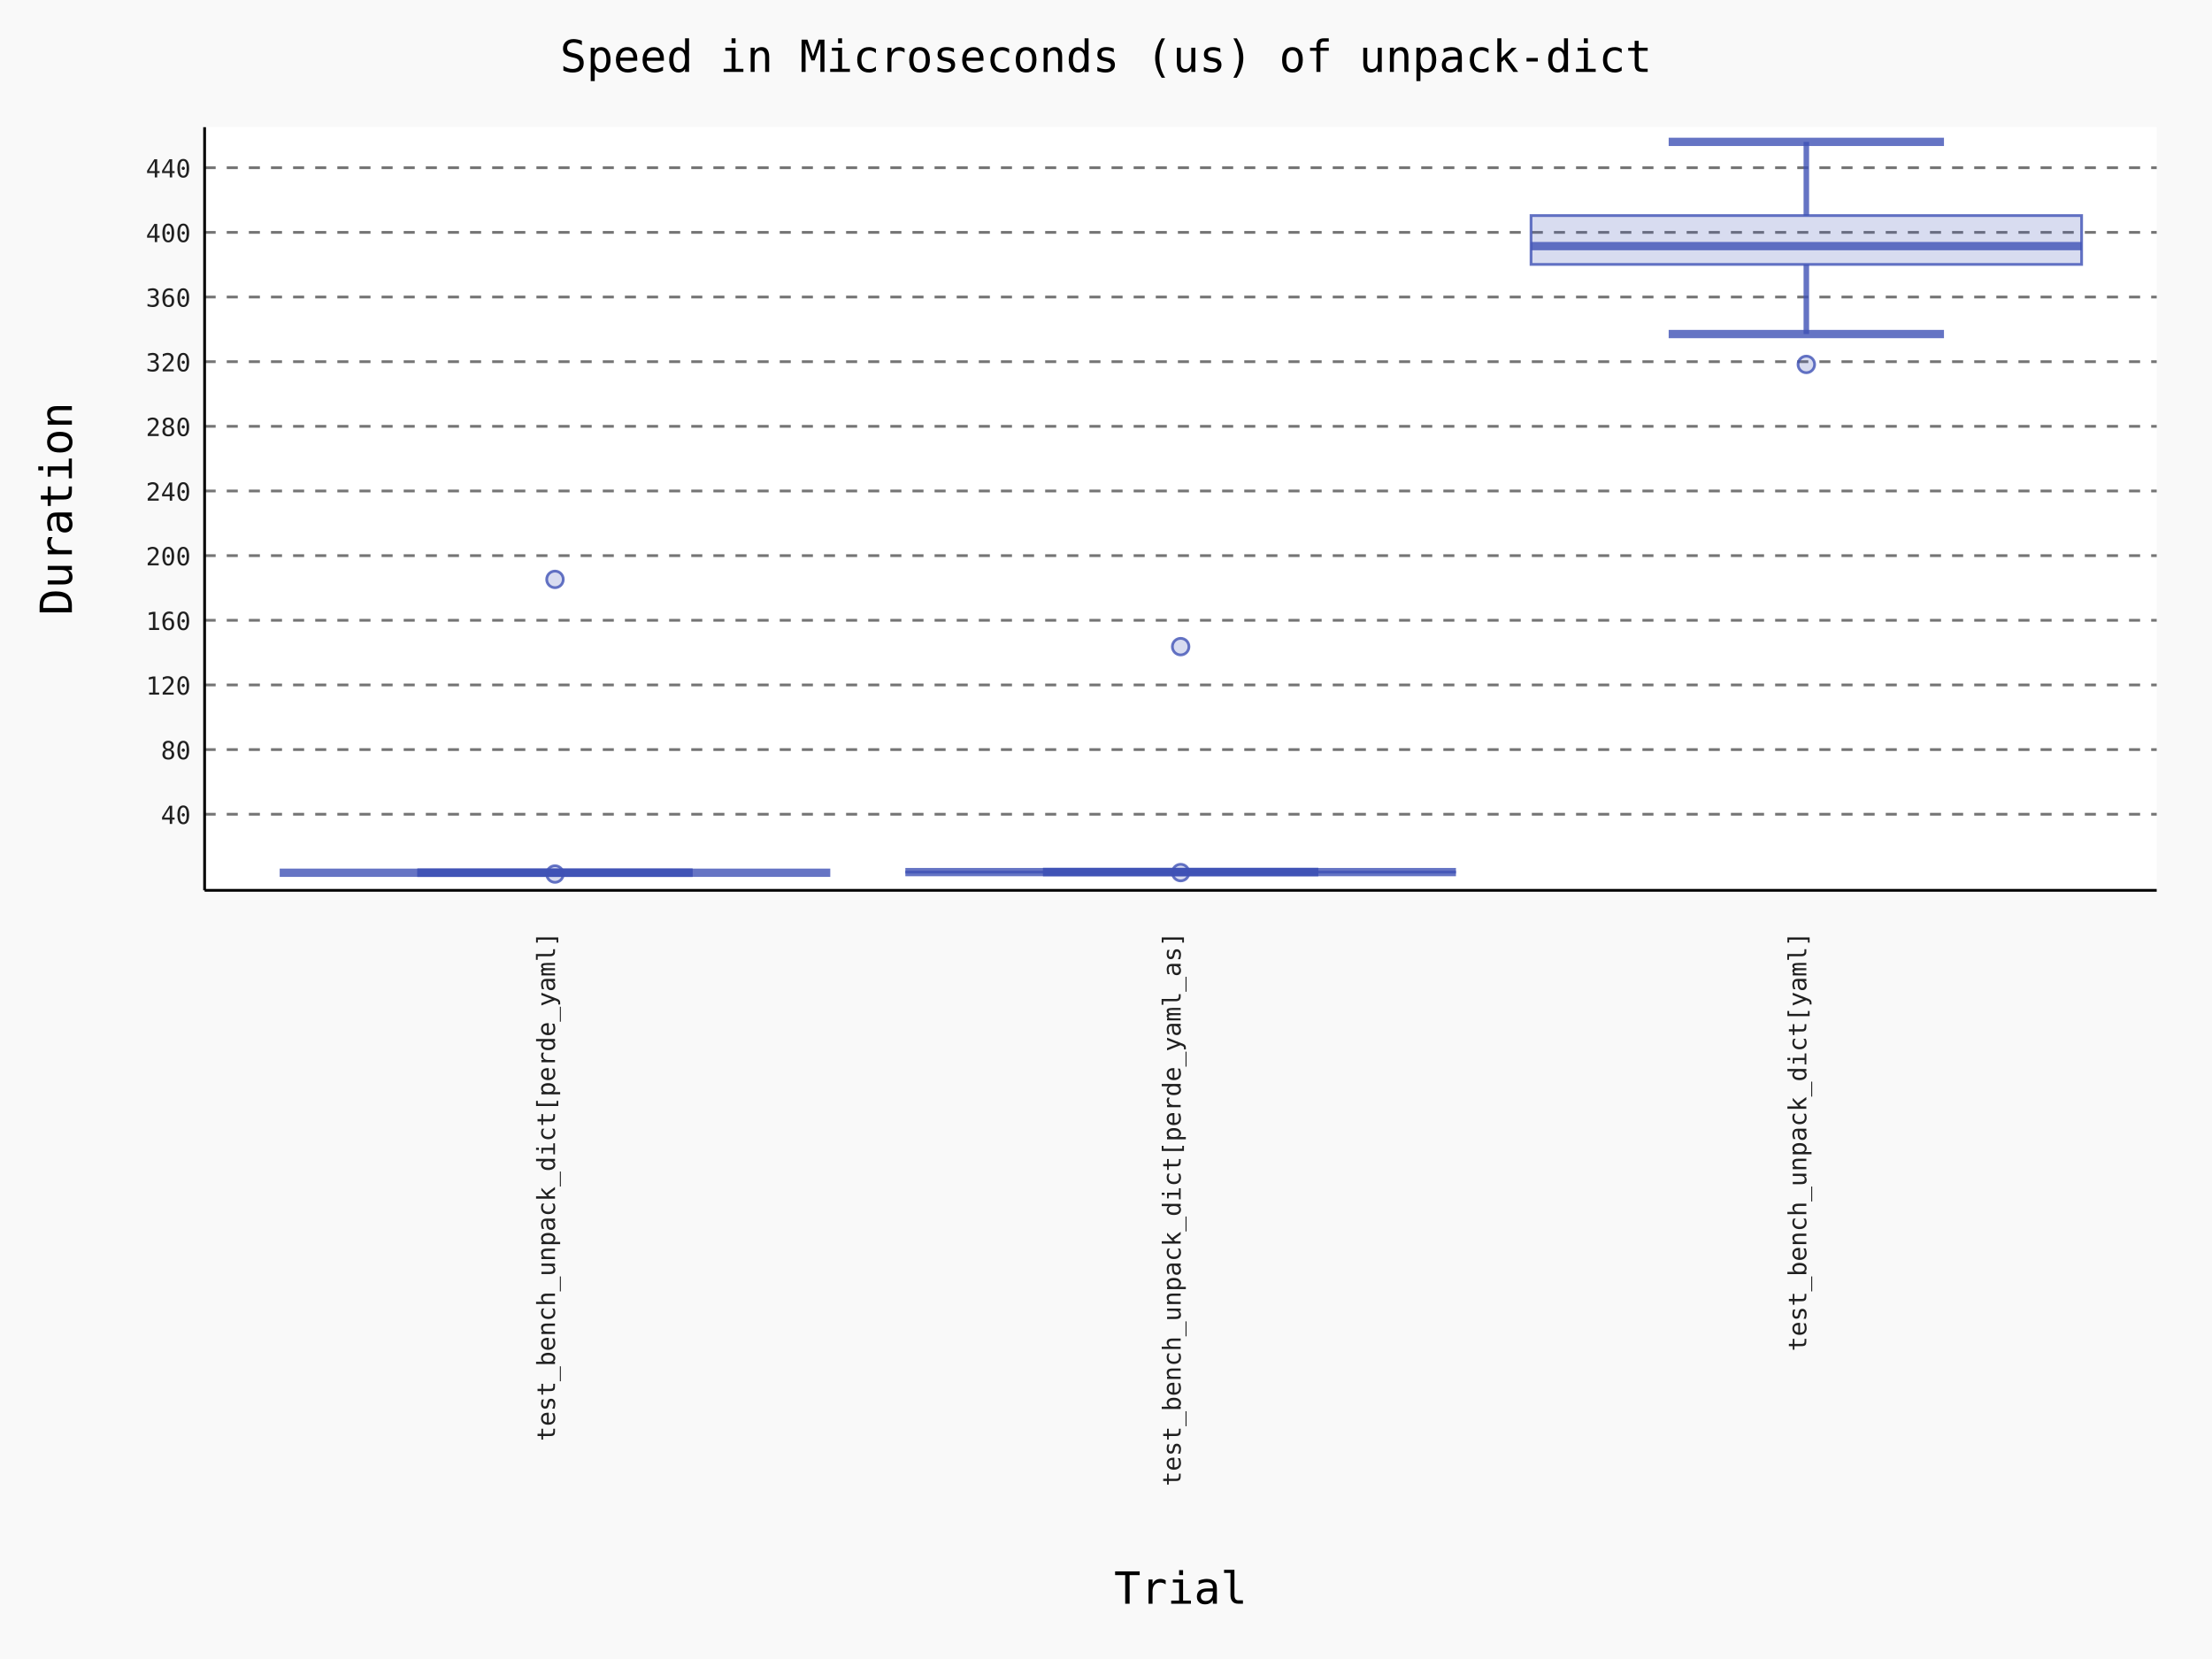
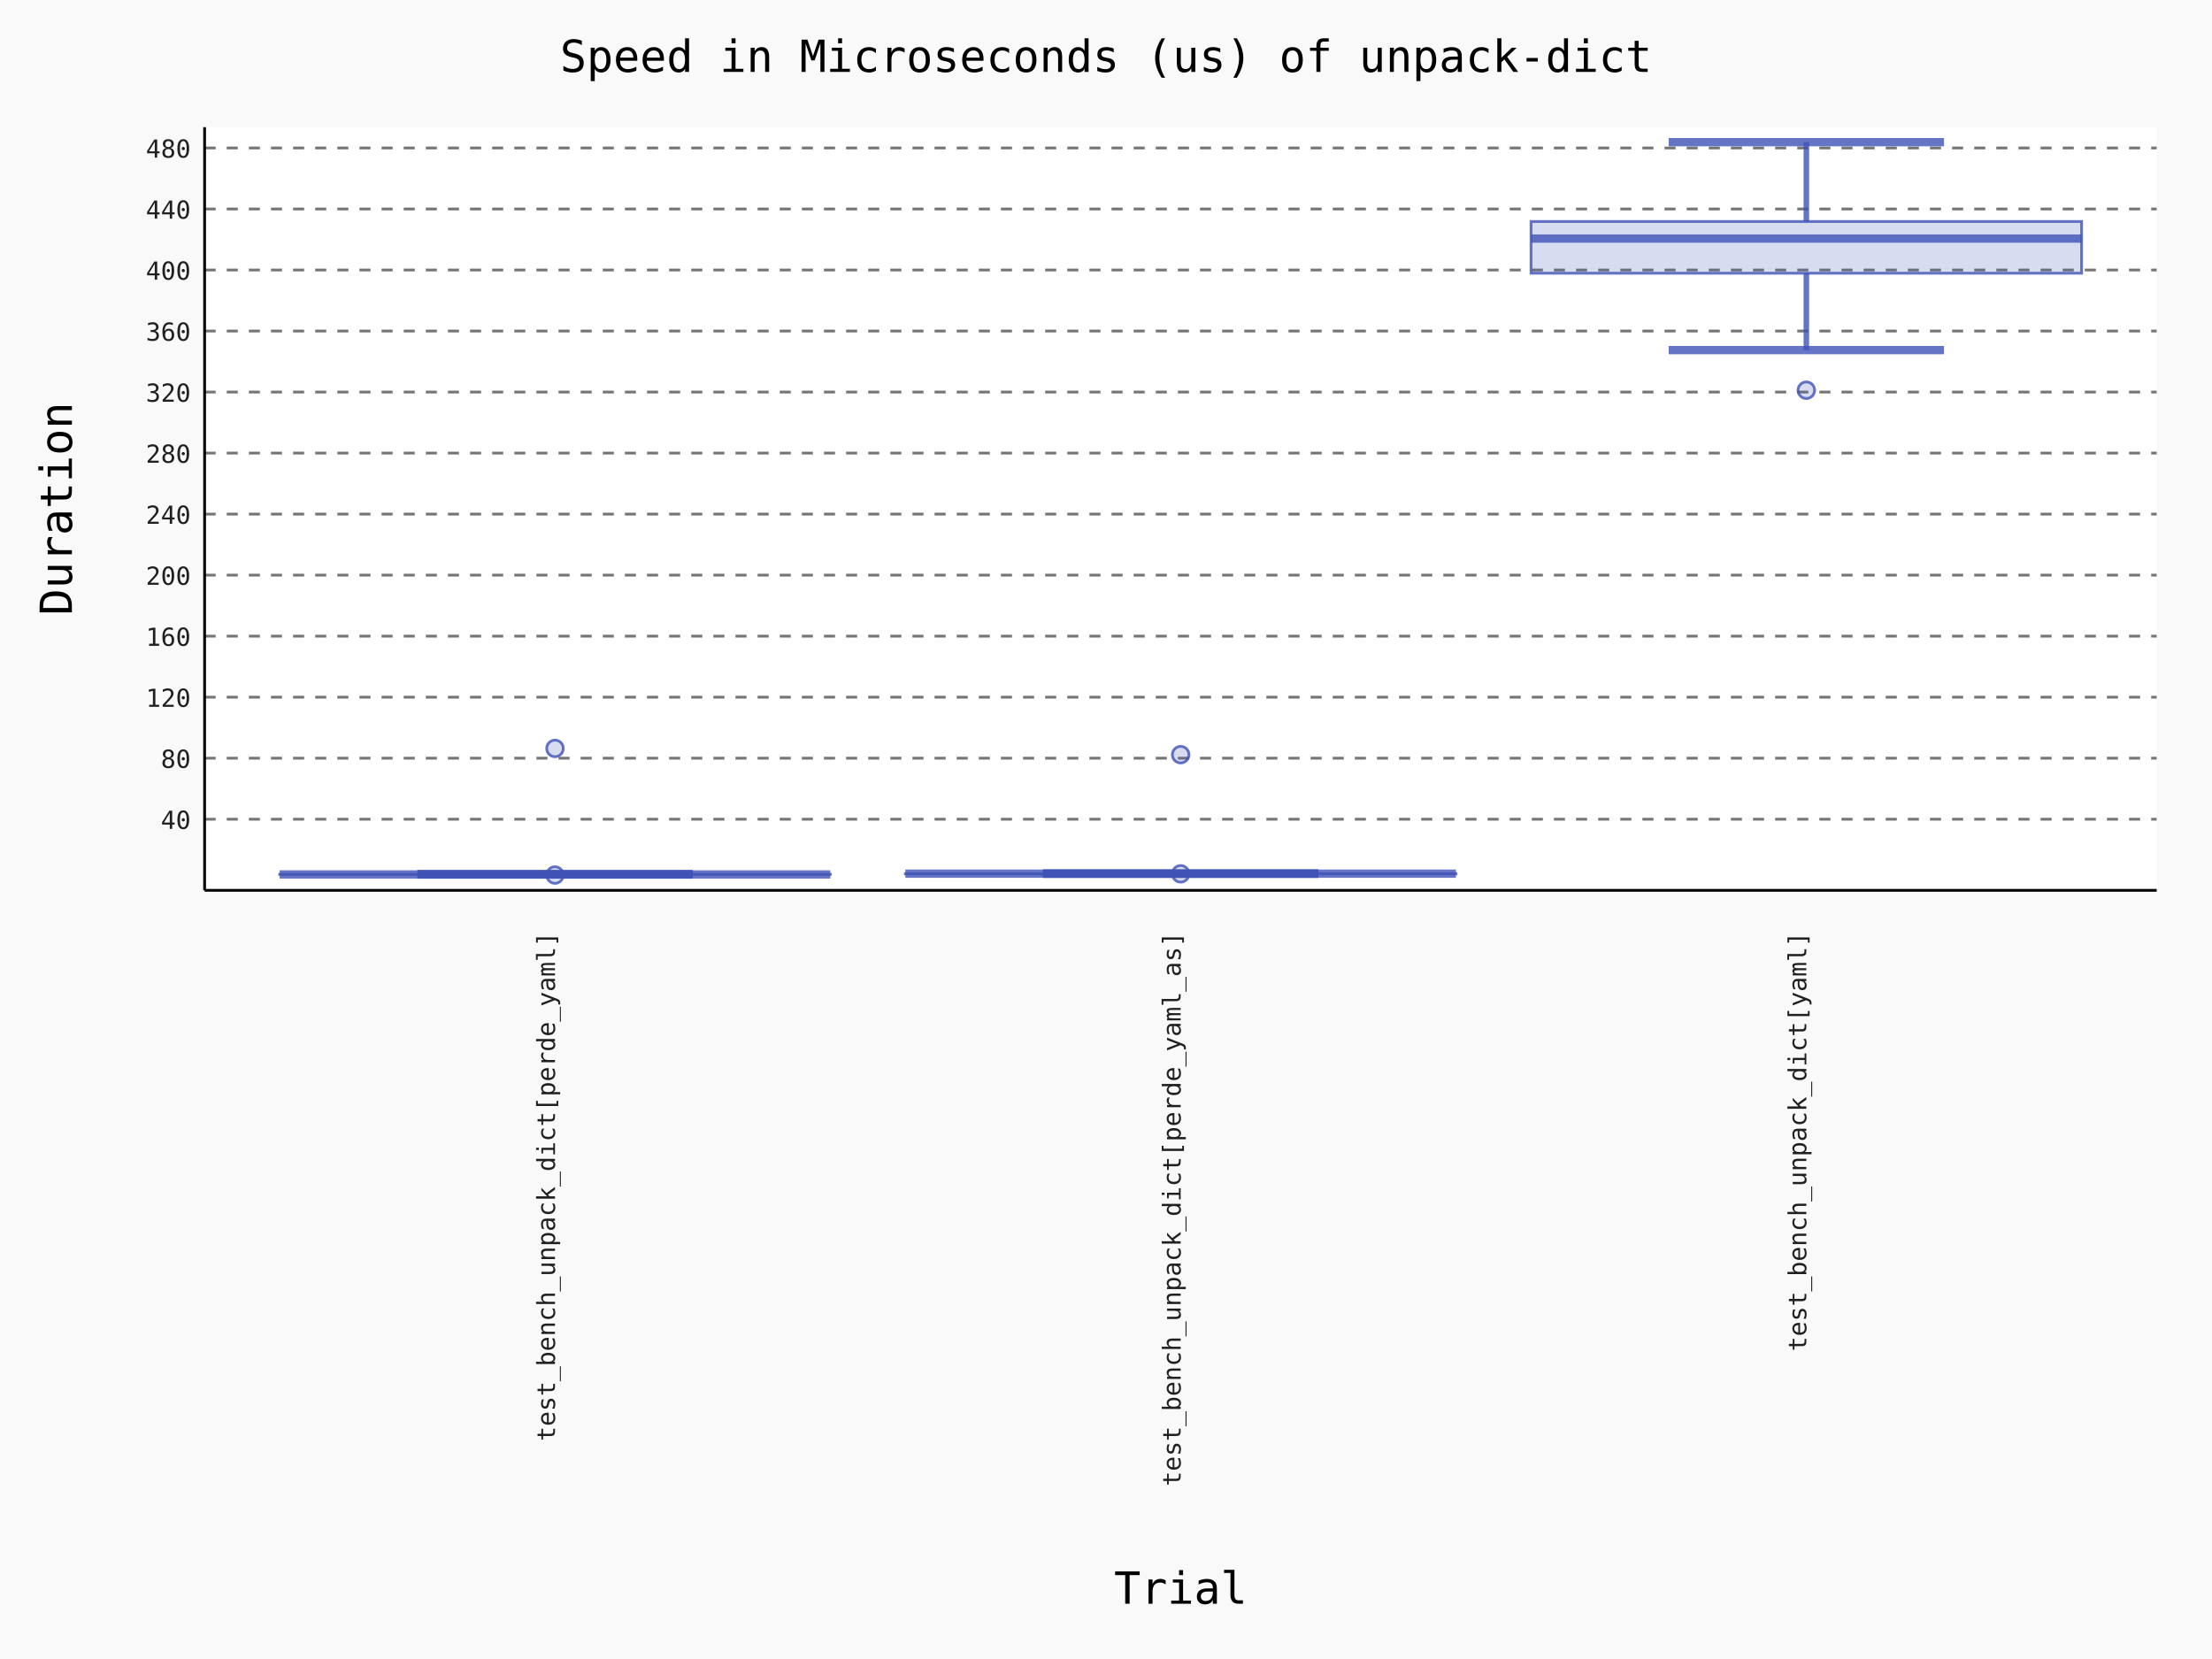
- <svg xmlns="http://www.w3.org/2000/svg" id="chart-73c61db9-a515-4878-814c-58f81a11a6ec" class="pygal-chart" viewBox="0 0 800 600">
+ <svg xmlns="http://www.w3.org/2000/svg" class="pygal-chart" id="chart-a1172b33-5f74-4e6b-918a-59e651488a20" viewBox="0 0 800 600">
  <defs>
-     <style type="text/css">#chart-73c61db9-a515-4878-814c-58f81a11a6ec{-webkit-user-select:none;-webkit-font-smoothing:antialiased;font-family:Consolas,"Deja Vu Sans Mono","Bitstream Vera Sans Mono","Courier New",monospace}#chart-73c61db9-a515-4878-814c-58f81a11a6ec .title{font-family:Consolas,"Deja Vu Sans Mono","Bitstream Vera Sans Mono","Courier New",monospace;font-size:16px}#chart-73c61db9-a515-4878-814c-58f81a11a6ec .legends .legend text{font-family:Consolas,"Deja Vu Sans Mono","Bitstream Vera Sans Mono","Courier New",monospace;font-size:14px}#chart-73c61db9-a515-4878-814c-58f81a11a6ec .axis text{font-family:Consolas,"Deja Vu Sans Mono","Bitstream Vera Sans Mono","Courier New",monospace;font-size:10px}#chart-73c61db9-a515-4878-814c-58f81a11a6ec .axis text.major{font-family:Consolas,"Deja Vu Sans Mono","Bitstream Vera Sans Mono","Courier New",monospace;font-size:10px}#chart-73c61db9-a515-4878-814c-58f81a11a6ec .text-overlay text.value{font-family:Consolas,"Deja Vu Sans Mono","Bitstream Vera Sans Mono","Courier New",monospace;font-size:16px}#chart-73c61db9-a515-4878-814c-58f81a11a6ec .text-overlay text.label{font-family:Consolas,"Deja Vu Sans Mono","Bitstream Vera Sans Mono","Courier New",monospace;font-size:10px}#chart-73c61db9-a515-4878-814c-58f81a11a6ec .tooltip{font-family:Consolas,"Deja Vu Sans Mono","Bitstream Vera Sans Mono","Courier New",monospace;font-size:14px}#chart-73c61db9-a515-4878-814c-58f81a11a6ec text.no_data{font-family:Consolas,"Deja Vu Sans Mono","Bitstream Vera Sans Mono","Courier New",monospace;font-size:64px}
- #chart-73c61db9-a515-4878-814c-58f81a11a6ec{background-color:rgba(249,249,249,1)}#chart-73c61db9-a515-4878-814c-58f81a11a6ec path,#chart-73c61db9-a515-4878-814c-58f81a11a6ec line,#chart-73c61db9-a515-4878-814c-58f81a11a6ec rect,#chart-73c61db9-a515-4878-814c-58f81a11a6ec circle{-webkit-transition:150ms;-moz-transition:150ms;transition:150ms}#chart-73c61db9-a515-4878-814c-58f81a11a6ec .graph &gt; .background{fill:rgba(249,249,249,1)}#chart-73c61db9-a515-4878-814c-58f81a11a6ec .plot &gt; .background{fill:rgba(255,255,255,1)}#chart-73c61db9-a515-4878-814c-58f81a11a6ec .graph{fill:rgba(0,0,0,.87)}#chart-73c61db9-a515-4878-814c-58f81a11a6ec text.no_data{fill:rgba(0,0,0,1)}#chart-73c61db9-a515-4878-814c-58f81a11a6ec .title{fill:rgba(0,0,0,1)}#chart-73c61db9-a515-4878-814c-58f81a11a6ec .legends .legend text{fill:rgba(0,0,0,.87)}#chart-73c61db9-a515-4878-814c-58f81a11a6ec .legends .legend:hover text{fill:rgba(0,0,0,1)}#chart-73c61db9-a515-4878-814c-58f81a11a6ec .axis .line{stroke:rgba(0,0,0,1)}#chart-73c61db9-a515-4878-814c-58f81a11a6ec .axis .guide.line{stroke:rgba(0,0,0,.54)}#chart-73c61db9-a515-4878-814c-58f81a11a6ec .axis .major.line{stroke:rgba(0,0,0,.87)}#chart-73c61db9-a515-4878-814c-58f81a11a6ec .axis text.major{fill:rgba(0,0,0,1)}#chart-73c61db9-a515-4878-814c-58f81a11a6ec .axis.y .guides:hover .guide.line,#chart-73c61db9-a515-4878-814c-58f81a11a6ec .line-graph .axis.x .guides:hover .guide.line,#chart-73c61db9-a515-4878-814c-58f81a11a6ec .stackedline-graph .axis.x .guides:hover .guide.line,#chart-73c61db9-a515-4878-814c-58f81a11a6ec .xy-graph .axis.x .guides:hover .guide.line{stroke:rgba(0,0,0,1)}#chart-73c61db9-a515-4878-814c-58f81a11a6ec .axis .guides:hover text{fill:rgba(0,0,0,1)}#chart-73c61db9-a515-4878-814c-58f81a11a6ec .reactive{fill-opacity:.7;stroke-opacity:.8}#chart-73c61db9-a515-4878-814c-58f81a11a6ec .ci{stroke:rgba(0,0,0,.87)}#chart-73c61db9-a515-4878-814c-58f81a11a6ec .reactive.active,#chart-73c61db9-a515-4878-814c-58f81a11a6ec .active .reactive{fill-opacity:.8;stroke-opacity:.9;stroke-width:4}#chart-73c61db9-a515-4878-814c-58f81a11a6ec .ci .reactive.active{stroke-width:1.5}#chart-73c61db9-a515-4878-814c-58f81a11a6ec .series text{fill:rgba(0,0,0,1)}#chart-73c61db9-a515-4878-814c-58f81a11a6ec .tooltip rect{fill:rgba(255,255,255,1);stroke:rgba(0,0,0,1);-webkit-transition:opacity 150ms;-moz-transition:opacity 150ms;transition:opacity 150ms}#chart-73c61db9-a515-4878-814c-58f81a11a6ec .tooltip .label{fill:rgba(0,0,0,.87)}#chart-73c61db9-a515-4878-814c-58f81a11a6ec .tooltip .label{fill:rgba(0,0,0,.87)}#chart-73c61db9-a515-4878-814c-58f81a11a6ec .tooltip .legend{font-size:.8em;fill:rgba(0,0,0,.54)}#chart-73c61db9-a515-4878-814c-58f81a11a6ec .tooltip .x_label{font-size:.6em;fill:rgba(0,0,0,1)}#chart-73c61db9-a515-4878-814c-58f81a11a6ec .tooltip .xlink{font-size:.5em;text-decoration:underline}#chart-73c61db9-a515-4878-814c-58f81a11a6ec .tooltip .value{font-size:1.5em}#chart-73c61db9-a515-4878-814c-58f81a11a6ec .bound{font-size:.5em}#chart-73c61db9-a515-4878-814c-58f81a11a6ec .max-value{font-size:.75em;fill:rgba(0,0,0,.54)}#chart-73c61db9-a515-4878-814c-58f81a11a6ec .map-element{fill:rgba(255,255,255,1);stroke:rgba(0,0,0,.54) !important}#chart-73c61db9-a515-4878-814c-58f81a11a6ec .map-element .reactive{fill-opacity:inherit;stroke-opacity:inherit}#chart-73c61db9-a515-4878-814c-58f81a11a6ec .color-0,#chart-73c61db9-a515-4878-814c-58f81a11a6ec .color-0 a:visited{stroke:#3F51B5;fill:#3F51B5}#chart-73c61db9-a515-4878-814c-58f81a11a6ec .color-1,#chart-73c61db9-a515-4878-814c-58f81a11a6ec .color-1 a:visited{stroke:#3F51B5;fill:#3F51B5}#chart-73c61db9-a515-4878-814c-58f81a11a6ec .color-2,#chart-73c61db9-a515-4878-814c-58f81a11a6ec .color-2 a:visited{stroke:#3F51B5;fill:#3F51B5}#chart-73c61db9-a515-4878-814c-58f81a11a6ec .text-overlay .color-0 text{fill:black}#chart-73c61db9-a515-4878-814c-58f81a11a6ec .text-overlay .color-1 text{fill:black}#chart-73c61db9-a515-4878-814c-58f81a11a6ec .text-overlay .color-2 text{fill:black}
- #chart-73c61db9-a515-4878-814c-58f81a11a6ec text.no_data{text-anchor:middle}#chart-73c61db9-a515-4878-814c-58f81a11a6ec .guide.line{fill:none}#chart-73c61db9-a515-4878-814c-58f81a11a6ec .centered{text-anchor:middle}#chart-73c61db9-a515-4878-814c-58f81a11a6ec .title{text-anchor:middle}#chart-73c61db9-a515-4878-814c-58f81a11a6ec .legends .legend text{fill-opacity:1}#chart-73c61db9-a515-4878-814c-58f81a11a6ec .axis.x text{text-anchor:middle}#chart-73c61db9-a515-4878-814c-58f81a11a6ec .axis.x:not(.web) text[transform]{text-anchor:start}#chart-73c61db9-a515-4878-814c-58f81a11a6ec .axis.x:not(.web) text[transform].backwards{text-anchor:end}#chart-73c61db9-a515-4878-814c-58f81a11a6ec .axis.y text{text-anchor:end}#chart-73c61db9-a515-4878-814c-58f81a11a6ec .axis.y text[transform].backwards{text-anchor:start}#chart-73c61db9-a515-4878-814c-58f81a11a6ec .axis.y2 text{text-anchor:start}#chart-73c61db9-a515-4878-814c-58f81a11a6ec .axis.y2 text[transform].backwards{text-anchor:end}#chart-73c61db9-a515-4878-814c-58f81a11a6ec .axis .guide.line{stroke-dasharray:4,4}#chart-73c61db9-a515-4878-814c-58f81a11a6ec .axis .major.guide.line{stroke-dasharray:6,6}#chart-73c61db9-a515-4878-814c-58f81a11a6ec .horizontal .axis.y .guide.line,#chart-73c61db9-a515-4878-814c-58f81a11a6ec .horizontal .axis.y2 .guide.line,#chart-73c61db9-a515-4878-814c-58f81a11a6ec .vertical .axis.x .guide.line{opacity:0}#chart-73c61db9-a515-4878-814c-58f81a11a6ec .horizontal .axis.always_show .guide.line,#chart-73c61db9-a515-4878-814c-58f81a11a6ec .vertical .axis.always_show .guide.line{opacity:1 !important}#chart-73c61db9-a515-4878-814c-58f81a11a6ec .axis.y .guides:hover .guide.line,#chart-73c61db9-a515-4878-814c-58f81a11a6ec .axis.y2 .guides:hover .guide.line,#chart-73c61db9-a515-4878-814c-58f81a11a6ec .axis.x .guides:hover .guide.line{opacity:1}#chart-73c61db9-a515-4878-814c-58f81a11a6ec .axis .guides:hover text{opacity:1}#chart-73c61db9-a515-4878-814c-58f81a11a6ec .nofill{fill:none}#chart-73c61db9-a515-4878-814c-58f81a11a6ec .subtle-fill{fill-opacity:.2}#chart-73c61db9-a515-4878-814c-58f81a11a6ec .dot{stroke-width:1px;fill-opacity:1}#chart-73c61db9-a515-4878-814c-58f81a11a6ec .dot.active{stroke-width:5px}#chart-73c61db9-a515-4878-814c-58f81a11a6ec .dot.negative{fill:transparent}#chart-73c61db9-a515-4878-814c-58f81a11a6ec text,#chart-73c61db9-a515-4878-814c-58f81a11a6ec tspan{stroke:none !important}#chart-73c61db9-a515-4878-814c-58f81a11a6ec .series text.active{opacity:1}#chart-73c61db9-a515-4878-814c-58f81a11a6ec .tooltip rect{fill-opacity:.95;stroke-width:.5}#chart-73c61db9-a515-4878-814c-58f81a11a6ec .tooltip text{fill-opacity:1}#chart-73c61db9-a515-4878-814c-58f81a11a6ec .showable{visibility:hidden}#chart-73c61db9-a515-4878-814c-58f81a11a6ec .showable.shown{visibility:visible}#chart-73c61db9-a515-4878-814c-58f81a11a6ec .gauge-background{fill:rgba(229,229,229,1);stroke:none}#chart-73c61db9-a515-4878-814c-58f81a11a6ec .bg-lines{stroke:rgba(249,249,249,1);stroke-width:2px}
+     <style type="text/css">#chart-a1172b33-5f74-4e6b-918a-59e651488a20{-webkit-user-select:none;-webkit-font-smoothing:antialiased;font-family:Consolas,"Deja Vu Sans Mono","Bitstream Vera Sans Mono","Courier New",monospace}#chart-a1172b33-5f74-4e6b-918a-59e651488a20 .title{font-family:Consolas,"Deja Vu Sans Mono","Bitstream Vera Sans Mono","Courier New",monospace;font-size:16px}#chart-a1172b33-5f74-4e6b-918a-59e651488a20 .legends .legend text{font-family:Consolas,"Deja Vu Sans Mono","Bitstream Vera Sans Mono","Courier New",monospace;font-size:14px}#chart-a1172b33-5f74-4e6b-918a-59e651488a20 .axis text{font-family:Consolas,"Deja Vu Sans Mono","Bitstream Vera Sans Mono","Courier New",monospace;font-size:10px}#chart-a1172b33-5f74-4e6b-918a-59e651488a20 .axis text.major{font-family:Consolas,"Deja Vu Sans Mono","Bitstream Vera Sans Mono","Courier New",monospace;font-size:10px}#chart-a1172b33-5f74-4e6b-918a-59e651488a20 .text-overlay text.value{font-family:Consolas,"Deja Vu Sans Mono","Bitstream Vera Sans Mono","Courier New",monospace;font-size:16px}#chart-a1172b33-5f74-4e6b-918a-59e651488a20 .text-overlay text.label{font-family:Consolas,"Deja Vu Sans Mono","Bitstream Vera Sans Mono","Courier New",monospace;font-size:10px}#chart-a1172b33-5f74-4e6b-918a-59e651488a20 .tooltip{font-family:Consolas,"Deja Vu Sans Mono","Bitstream Vera Sans Mono","Courier New",monospace;font-size:14px}#chart-a1172b33-5f74-4e6b-918a-59e651488a20 text.no_data{font-family:Consolas,"Deja Vu Sans Mono","Bitstream Vera Sans Mono","Courier New",monospace;font-size:64px}
+ #chart-a1172b33-5f74-4e6b-918a-59e651488a20{background-color:rgba(249,249,249,1)}#chart-a1172b33-5f74-4e6b-918a-59e651488a20 path,#chart-a1172b33-5f74-4e6b-918a-59e651488a20 line,#chart-a1172b33-5f74-4e6b-918a-59e651488a20 rect,#chart-a1172b33-5f74-4e6b-918a-59e651488a20 circle{-webkit-transition:150ms;-moz-transition:150ms;transition:150ms}#chart-a1172b33-5f74-4e6b-918a-59e651488a20 .graph &gt; .background{fill:rgba(249,249,249,1)}#chart-a1172b33-5f74-4e6b-918a-59e651488a20 .plot &gt; .background{fill:rgba(255,255,255,1)}#chart-a1172b33-5f74-4e6b-918a-59e651488a20 .graph{fill:rgba(0,0,0,.87)}#chart-a1172b33-5f74-4e6b-918a-59e651488a20 text.no_data{fill:rgba(0,0,0,1)}#chart-a1172b33-5f74-4e6b-918a-59e651488a20 .title{fill:rgba(0,0,0,1)}#chart-a1172b33-5f74-4e6b-918a-59e651488a20 .legends .legend text{fill:rgba(0,0,0,.87)}#chart-a1172b33-5f74-4e6b-918a-59e651488a20 .legends .legend:hover text{fill:rgba(0,0,0,1)}#chart-a1172b33-5f74-4e6b-918a-59e651488a20 .axis .line{stroke:rgba(0,0,0,1)}#chart-a1172b33-5f74-4e6b-918a-59e651488a20 .axis .guide.line{stroke:rgba(0,0,0,.54)}#chart-a1172b33-5f74-4e6b-918a-59e651488a20 .axis .major.line{stroke:rgba(0,0,0,.87)}#chart-a1172b33-5f74-4e6b-918a-59e651488a20 .axis text.major{fill:rgba(0,0,0,1)}#chart-a1172b33-5f74-4e6b-918a-59e651488a20 .axis.y .guides:hover .guide.line,#chart-a1172b33-5f74-4e6b-918a-59e651488a20 .line-graph .axis.x .guides:hover .guide.line,#chart-a1172b33-5f74-4e6b-918a-59e651488a20 .stackedline-graph .axis.x .guides:hover .guide.line,#chart-a1172b33-5f74-4e6b-918a-59e651488a20 .xy-graph .axis.x .guides:hover .guide.line{stroke:rgba(0,0,0,1)}#chart-a1172b33-5f74-4e6b-918a-59e651488a20 .axis .guides:hover text{fill:rgba(0,0,0,1)}#chart-a1172b33-5f74-4e6b-918a-59e651488a20 .reactive{fill-opacity:.7;stroke-opacity:.8}#chart-a1172b33-5f74-4e6b-918a-59e651488a20 .ci{stroke:rgba(0,0,0,.87)}#chart-a1172b33-5f74-4e6b-918a-59e651488a20 .reactive.active,#chart-a1172b33-5f74-4e6b-918a-59e651488a20 .active .reactive{fill-opacity:.8;stroke-opacity:.9;stroke-width:4}#chart-a1172b33-5f74-4e6b-918a-59e651488a20 .ci .reactive.active{stroke-width:1.5}#chart-a1172b33-5f74-4e6b-918a-59e651488a20 .series text{fill:rgba(0,0,0,1)}#chart-a1172b33-5f74-4e6b-918a-59e651488a20 .tooltip rect{fill:rgba(255,255,255,1);stroke:rgba(0,0,0,1);-webkit-transition:opacity 150ms;-moz-transition:opacity 150ms;transition:opacity 150ms}#chart-a1172b33-5f74-4e6b-918a-59e651488a20 .tooltip .label{fill:rgba(0,0,0,.87)}#chart-a1172b33-5f74-4e6b-918a-59e651488a20 .tooltip .label{fill:rgba(0,0,0,.87)}#chart-a1172b33-5f74-4e6b-918a-59e651488a20 .tooltip .legend{font-size:.8em;fill:rgba(0,0,0,.54)}#chart-a1172b33-5f74-4e6b-918a-59e651488a20 .tooltip .x_label{font-size:.6em;fill:rgba(0,0,0,1)}#chart-a1172b33-5f74-4e6b-918a-59e651488a20 .tooltip .xlink{font-size:.5em;text-decoration:underline}#chart-a1172b33-5f74-4e6b-918a-59e651488a20 .tooltip .value{font-size:1.5em}#chart-a1172b33-5f74-4e6b-918a-59e651488a20 .bound{font-size:.5em}#chart-a1172b33-5f74-4e6b-918a-59e651488a20 .max-value{font-size:.75em;fill:rgba(0,0,0,.54)}#chart-a1172b33-5f74-4e6b-918a-59e651488a20 .map-element{fill:rgba(255,255,255,1);stroke:rgba(0,0,0,.54) !important}#chart-a1172b33-5f74-4e6b-918a-59e651488a20 .map-element .reactive{fill-opacity:inherit;stroke-opacity:inherit}#chart-a1172b33-5f74-4e6b-918a-59e651488a20 .color-0,#chart-a1172b33-5f74-4e6b-918a-59e651488a20 .color-0 a:visited{stroke:#3F51B5;fill:#3F51B5}#chart-a1172b33-5f74-4e6b-918a-59e651488a20 .color-1,#chart-a1172b33-5f74-4e6b-918a-59e651488a20 .color-1 a:visited{stroke:#3F51B5;fill:#3F51B5}#chart-a1172b33-5f74-4e6b-918a-59e651488a20 .color-2,#chart-a1172b33-5f74-4e6b-918a-59e651488a20 .color-2 a:visited{stroke:#3F51B5;fill:#3F51B5}#chart-a1172b33-5f74-4e6b-918a-59e651488a20 .text-overlay .color-0 text{fill:black}#chart-a1172b33-5f74-4e6b-918a-59e651488a20 .text-overlay .color-1 text{fill:black}#chart-a1172b33-5f74-4e6b-918a-59e651488a20 .text-overlay .color-2 text{fill:black}
+ #chart-a1172b33-5f74-4e6b-918a-59e651488a20 text.no_data{text-anchor:middle}#chart-a1172b33-5f74-4e6b-918a-59e651488a20 .guide.line{fill:none}#chart-a1172b33-5f74-4e6b-918a-59e651488a20 .centered{text-anchor:middle}#chart-a1172b33-5f74-4e6b-918a-59e651488a20 .title{text-anchor:middle}#chart-a1172b33-5f74-4e6b-918a-59e651488a20 .legends .legend text{fill-opacity:1}#chart-a1172b33-5f74-4e6b-918a-59e651488a20 .axis.x text{text-anchor:middle}#chart-a1172b33-5f74-4e6b-918a-59e651488a20 .axis.x:not(.web) text[transform]{text-anchor:start}#chart-a1172b33-5f74-4e6b-918a-59e651488a20 .axis.x:not(.web) text[transform].backwards{text-anchor:end}#chart-a1172b33-5f74-4e6b-918a-59e651488a20 .axis.y text{text-anchor:end}#chart-a1172b33-5f74-4e6b-918a-59e651488a20 .axis.y text[transform].backwards{text-anchor:start}#chart-a1172b33-5f74-4e6b-918a-59e651488a20 .axis.y2 text{text-anchor:start}#chart-a1172b33-5f74-4e6b-918a-59e651488a20 .axis.y2 text[transform].backwards{text-anchor:end}#chart-a1172b33-5f74-4e6b-918a-59e651488a20 .axis .guide.line{stroke-dasharray:4,4}#chart-a1172b33-5f74-4e6b-918a-59e651488a20 .axis .major.guide.line{stroke-dasharray:6,6}#chart-a1172b33-5f74-4e6b-918a-59e651488a20 .horizontal .axis.y .guide.line,#chart-a1172b33-5f74-4e6b-918a-59e651488a20 .horizontal .axis.y2 .guide.line,#chart-a1172b33-5f74-4e6b-918a-59e651488a20 .vertical .axis.x .guide.line{opacity:0}#chart-a1172b33-5f74-4e6b-918a-59e651488a20 .horizontal .axis.always_show .guide.line,#chart-a1172b33-5f74-4e6b-918a-59e651488a20 .vertical .axis.always_show .guide.line{opacity:1 !important}#chart-a1172b33-5f74-4e6b-918a-59e651488a20 .axis.y .guides:hover .guide.line,#chart-a1172b33-5f74-4e6b-918a-59e651488a20 .axis.y2 .guides:hover .guide.line,#chart-a1172b33-5f74-4e6b-918a-59e651488a20 .axis.x .guides:hover .guide.line{opacity:1}#chart-a1172b33-5f74-4e6b-918a-59e651488a20 .axis .guides:hover text{opacity:1}#chart-a1172b33-5f74-4e6b-918a-59e651488a20 .nofill{fill:none}#chart-a1172b33-5f74-4e6b-918a-59e651488a20 .subtle-fill{fill-opacity:.2}#chart-a1172b33-5f74-4e6b-918a-59e651488a20 .dot{stroke-width:1px;fill-opacity:1}#chart-a1172b33-5f74-4e6b-918a-59e651488a20 .dot.active{stroke-width:5px}#chart-a1172b33-5f74-4e6b-918a-59e651488a20 .dot.negative{fill:transparent}#chart-a1172b33-5f74-4e6b-918a-59e651488a20 text,#chart-a1172b33-5f74-4e6b-918a-59e651488a20 tspan{stroke:none !important}#chart-a1172b33-5f74-4e6b-918a-59e651488a20 .series text.active{opacity:1}#chart-a1172b33-5f74-4e6b-918a-59e651488a20 .tooltip rect{fill-opacity:.95;stroke-width:.5}#chart-a1172b33-5f74-4e6b-918a-59e651488a20 .tooltip text{fill-opacity:1}#chart-a1172b33-5f74-4e6b-918a-59e651488a20 .showable{visibility:hidden}#chart-a1172b33-5f74-4e6b-918a-59e651488a20 .showable.shown{visibility:visible}#chart-a1172b33-5f74-4e6b-918a-59e651488a20 .gauge-background{fill:rgba(229,229,229,1);stroke:none}#chart-a1172b33-5f74-4e6b-918a-59e651488a20 .bg-lines{stroke:rgba(249,249,249,1);stroke-width:2px}
.tooltip .value{font-size:1em !important}.axis text{font-size:9px !important}</style>
  </defs>
  <g class="graph custombox-graph vertical">
-     <rect x="0" y="0" width="800" height="600" class="background" />
-     <g transform="translate(74, 46)" class="plot">
-       <rect x="0" y="0" width="706.0" height="276.0" class="background" />
+     <rect class="background" height="600" width="800" x="0" y="0" />
+     <g class="plot" transform="translate(74, 46)">
+       <rect class="background" height="276.0" width="706.0" x="0" y="0" />
      <g class="axis y always_show">
-         <path d="M0 276 h706" class="line" />
+         <path class="line" d="M0 276 h706" />
        <g class="guides">
-           <path d="M0 248.479 h706" class="guide line" />
-           <text x="-5" y="251.979" class="">40</text>
+           <path class="guide line" d="M0 250.278 h706" />
+           <text class="" x="-5" y="253.778">40</text>
        </g>
        <g class="guides">
-           <path d="M0 225.098 h706" class="guide line" />
-           <text x="-5" y="228.598" class="">80</text>
+           <path class="guide line" d="M0 228.209 h706" />
+           <text class="" x="-5" y="231.709">80</text>
        </g>
        <g class="guides">
-           <path d="M0 201.716 h706" class="guide line" />
-           <text x="-5" y="205.216" class="">120</text>
+           <path class="guide line" d="M0 206.139 h706" />
+           <text class="" x="-5" y="209.639">120</text>
        </g>
        <g class="guides">
-           <path d="M0 178.334 h706" class="guide line" />
-           <text x="-5" y="181.834" class="">160</text>
+           <path class="guide line" d="M0 184.07 h706" />
+           <text class="" x="-5" y="187.57">160</text>
        </g>
        <g class="guides">
-           <path d="M0 154.952 h706" class="guide line" />
-           <text x="-5" y="158.452" class="">200</text>
+           <path class="guide line" d="M0 162 h706" />
+           <text class="" x="-5" y="165.5">200</text>
        </g>
        <g class="guides">
-           <path d="M0 131.57 h706" class="guide line" />
-           <text x="-5" y="135.07" class="">240</text>
+           <path class="guide line" d="M0 139.931 h706" />
+           <text class="" x="-5" y="143.431">240</text>
        </g>
        <g class="guides">
-           <path d="M0 108.188 h706" class="guide line" />
-           <text x="-5" y="111.688" class="">280</text>
+           <path class="guide line" d="M0 117.862 h706" />
+           <text class="" x="-5" y="121.362">280</text>
        </g>
        <g class="guides">
-           <path d="M0 84.806 h706" class="guide line" />
-           <text x="-5" y="88.306" class="">320</text>
+           <path class="guide line" d="M0 95.792 h706" />
+           <text class="" x="-5" y="99.292">320</text>
        </g>
        <g class="guides">
-           <path d="M0 61.424 h706" class="guide line" />
-           <text x="-5" y="64.924" class="">360</text>
+           <path class="guide line" d="M0 73.723 h706" />
+           <text class="" x="-5" y="77.223">360</text>
        </g>
        <g class="guides">
-           <path d="M0 38.042 h706" class="guide line" />
-           <text x="-5" y="41.542" class="">400</text>
+           <path class="guide line" d="M0 51.653 h706" />
+           <text class="" x="-5" y="55.153">400</text>
        </g>
        <g class="guides">
-           <path d="M0 14.66 h706" class="guide line" />
-           <text x="-5" y="18.16" class="">440</text>
+           <path class="guide line" d="M0 29.584 h706" />
+           <text class="" x="-5" y="33.084">440</text>
+         </g>
+         <g class="guides">
+           <path class="guide line" d="M0 7.515 h706" />
+           <text class="" x="-5" y="11.015">480</text>
        </g>
      </g>
      <g class="axis x">
-         <path d="M0 0 v276" class="line" />
+         <path class="line" d="M0 0 v276" />
        <g class="guides">
-           <path d="M126.718 0 v276" class="guide line" />
-           <text x="126.718" y="291.0" class="backwards" transform="rotate(270 126.7179 291)">test_bench_unpack_dict[perde_yaml]</text>
+           <path class="guide line" d="M126.718 0 v276" />
+           <text class="backwards" transform="rotate(270 126.7179 291)" x="126.718" y="291.0">test_bench_unpack_dict[perde_yaml]</text>
        </g>
        <g class="guides">
-           <path d="M353 0 v276" class="guide line" />
-           <text x="353.0" y="291.0" class="backwards" transform="rotate(270 353 291)">test_bench_unpack_dict[perde_yaml_as]</text>
+           <path class="guide line" d="M353 0 v276" />
+           <text class="backwards" transform="rotate(270 353 291)" x="353.0" y="291.0">test_bench_unpack_dict[perde_yaml_as]</text>
        </g>
        <g class="guides">
-           <path d="M579.282 0 v276" class="guide line" />
-           <text x="579.282" y="291.0" class="backwards" transform="rotate(270 579.2821 291)">test_bench_unpack_dict[yaml]</text>
+           <path class="guide line" d="M579.282 0 v276" />
+           <text class="backwards" transform="rotate(270 579.2821 291)" x="579.282" y="291.0">test_bench_unpack_dict[yaml]</text>
        </g>
      </g>
      <g class="series serie-0 color-0">
        <g class="boxes">
          <g class="box">
-             <path stroke-width="3" d="M76.936 269.64 L176.5 269.64" class="reactive tooltip-trigger" />
-             <path stroke-width="3" d="M27.154 269.64 L226.282 269.64" class="reactive tooltip-trigger" />
-             <path stroke-width="3" d="M76.936 269.64 L176.5 269.64" class="reactive tooltip-trigger" />
-             <path stroke-width="2" d="M126.718 269.64 L126.718 269.64" class="reactive tooltip-trigger" />
-             <path stroke-width="2" d="M126.718 269.64 L126.718 269.64" class="reactive tooltip-trigger" />
-             <rect x="27.154" y="269.64" height="0.0" width="199.128" class="subtle-fill reactive tooltip-trigger" />
-             <circle cx="126.718" cy="270.108" r="3" class="subtle-fill reactive tooltip-trigger" />
-             <circle cx="126.718" cy="163.545" r="3" class="subtle-fill reactive tooltip-trigger" />
+             <path class="reactive tooltip-trigger" d="M76.936 270.306 L176.5 270.306" stroke-width="3" />
+             <path class="reactive tooltip-trigger" d="M27.154 270.251 L226.282 270.251" stroke-width="3" />
+             <path class="reactive tooltip-trigger" d="M76.936 270.085 L176.5 270.085" stroke-width="3" />
+             <path class="reactive tooltip-trigger" d="M126.718 270.306 L126.718 270.251" stroke-width="2" />
+             <path class="reactive tooltip-trigger" d="M126.718 270.085 L126.718 270.196" stroke-width="2" />
+             <rect class="subtle-fill reactive tooltip-trigger" height="0.055" width="199.128" x="27.154" y="270.196" />
+             <circle class="subtle-fill reactive tooltip-trigger" cx="126.718" cy="270.472" r="3" />
+             <circle class="subtle-fill reactive tooltip-trigger" cx="126.718" cy="224.678" r="3" />
          </g>
        </g>
      </g>
      <g class="series serie-1 color-1">
        <g class="boxes">
          <g class="box">
-             <path stroke-width="3" d="M303.218 269.406 L402.782 269.406" class="reactive tooltip-trigger" />
-             <path stroke-width="3" d="M253.436 269.406 L452.564 269.406" class="reactive tooltip-trigger" />
-             <path stroke-width="3" d="M303.218 269.348 L402.782 269.348" class="reactive tooltip-trigger" />
-             <path stroke-width="2" d="M353 269.406 L353 269.406" class="reactive tooltip-trigger" />
-             <path stroke-width="2" d="M353 269.348 L353 269.406" class="reactive tooltip-trigger" />
-             <rect x="253.436" y="269.406" height="4.253143686128169e-06" width="199.128" class="subtle-fill reactive tooltip-trigger" />
-             <circle cx="353" cy="269.582" r="3" class="subtle-fill reactive tooltip-trigger" />
-             <circle cx="353" cy="187.862" r="3" class="subtle-fill reactive tooltip-trigger" />
+             <path class="reactive tooltip-trigger" d="M303.218 270.03 L402.782 270.03" stroke-width="3" />
+             <path class="reactive tooltip-trigger" d="M253.436 269.975 L452.564 269.975" stroke-width="3" />
+             <path class="reactive tooltip-trigger" d="M303.218 269.865 L402.782 269.865" stroke-width="3" />
+             <path class="reactive tooltip-trigger" d="M353 270.03 L353 270.03" stroke-width="2" />
+             <path class="reactive tooltip-trigger" d="M353 269.865 L353 269.975" stroke-width="2" />
+             <rect class="subtle-fill reactive tooltip-trigger" height="0.055" width="199.128" x="253.436" y="269.975" />
+             <circle class="subtle-fill reactive tooltip-trigger" cx="353" cy="270.03" r="3" />
+             <circle class="subtle-fill reactive tooltip-trigger" cx="353" cy="226.94" r="3" />
          </g>
        </g>
      </g>
      <g class="series serie-2 color-2">
        <g class="boxes">
          <g class="box">
-             <path stroke-width="3" d="M529.5 74.81 L629.064 74.81" class="reactive tooltip-trigger" />
-             <path stroke-width="3" d="M479.718 43.011 L678.846 43.011" class="reactive tooltip-trigger" />
-             <path stroke-width="3" d="M529.5 5.308 L629.064 5.308" class="reactive tooltip-trigger" />
-             <path stroke-width="2" d="M579.282 74.81 L579.282 49.631" class="reactive tooltip-trigger" />
-             <path stroke-width="2" d="M579.282 5.308 L579.282 31.963" class="reactive tooltip-trigger" />
-             <rect x="479.718" y="31.963" height="17.668" width="199.128" class="subtle-fill reactive tooltip-trigger" />
-             <circle cx="579.282" cy="85.8" r="3" class="subtle-fill reactive tooltip-trigger" />
-             <circle cx="579.282" cy="-151.994" r="3" class="subtle-fill reactive tooltip-trigger" />
+             <path class="reactive tooltip-trigger" d="M529.5 80.62 L629.064 80.62" stroke-width="3" />
+             <path class="reactive tooltip-trigger" d="M479.718 40.288 L678.846 40.288" stroke-width="3" />
+             <path class="reactive tooltip-trigger" d="M529.5 5.418 L629.064 5.418" stroke-width="3" />
+             <path class="reactive tooltip-trigger" d="M579.282 80.62 L579.282 52.812" stroke-width="2" />
+             <path class="reactive tooltip-trigger" d="M579.282 5.418 L579.282 34.108" stroke-width="2" />
+             <rect class="subtle-fill reactive tooltip-trigger" height="18.704" width="199.128" x="479.718" y="34.108" />
+             <circle class="subtle-fill reactive tooltip-trigger" cx="579.282" cy="95.13" r="3" />
+             <circle class="subtle-fill reactive tooltip-trigger" cx="579.282" cy="-121.095" r="3" />
          </g>
        </g>
      </g>
    </g>
    <g class="titles">
-       <text x="400.0" y="26" class="title plot_title">Speed in Microseconds (us) of unpack-dict</text>
-       <text x="427.0" y="580.0" class="title">Trial</text>
-       <text x="0" y="210.0" class="title" transform="rotate(-90 0 184)">Duration</text>
+       <text class="title plot_title" x="400.0" y="26">Speed in Microseconds (us) of unpack-dict</text>
+       <text class="title" x="427.0" y="580.0">Trial</text>
+       <text class="title" transform="rotate(-90 0 184)" x="0" y="210.0">Duration</text>
    </g>
-     <g transform="translate(74, 46)" class="plot overlay">
+     <g class="plot overlay" transform="translate(74, 46)">
      <g class="series serie-0 color-0" />
      <g class="series serie-1 color-1" />
      <g class="series serie-2 color-2" />
    </g>
-     <g transform="translate(74, 46)" class="plot text-overlay">
+     <g class="plot text-overlay" transform="translate(74, 46)">
      <g class="series serie-0 color-0" />
      <g class="series serie-1 color-1" />
      <g class="series serie-2 color-2" />
    </g>
-     <g transform="translate(74, 46)" class="plot tooltip-overlay">
-       <g transform="translate(0 0)" style="opacity: 0" class="tooltip">
-         <rect rx="0" ry="0" width="0" height="0" class="tooltip-box" />
+     <g class="plot tooltip-overlay" transform="translate(74, 46)">
+       <g class="tooltip" style="opacity: 0" transform="translate(0 0)">
+         <rect class="tooltip-box" height="0" rx="0" ry="0" width="0" />
        <g class="text" />
      </g>
    </g>
  </g>
</svg>
